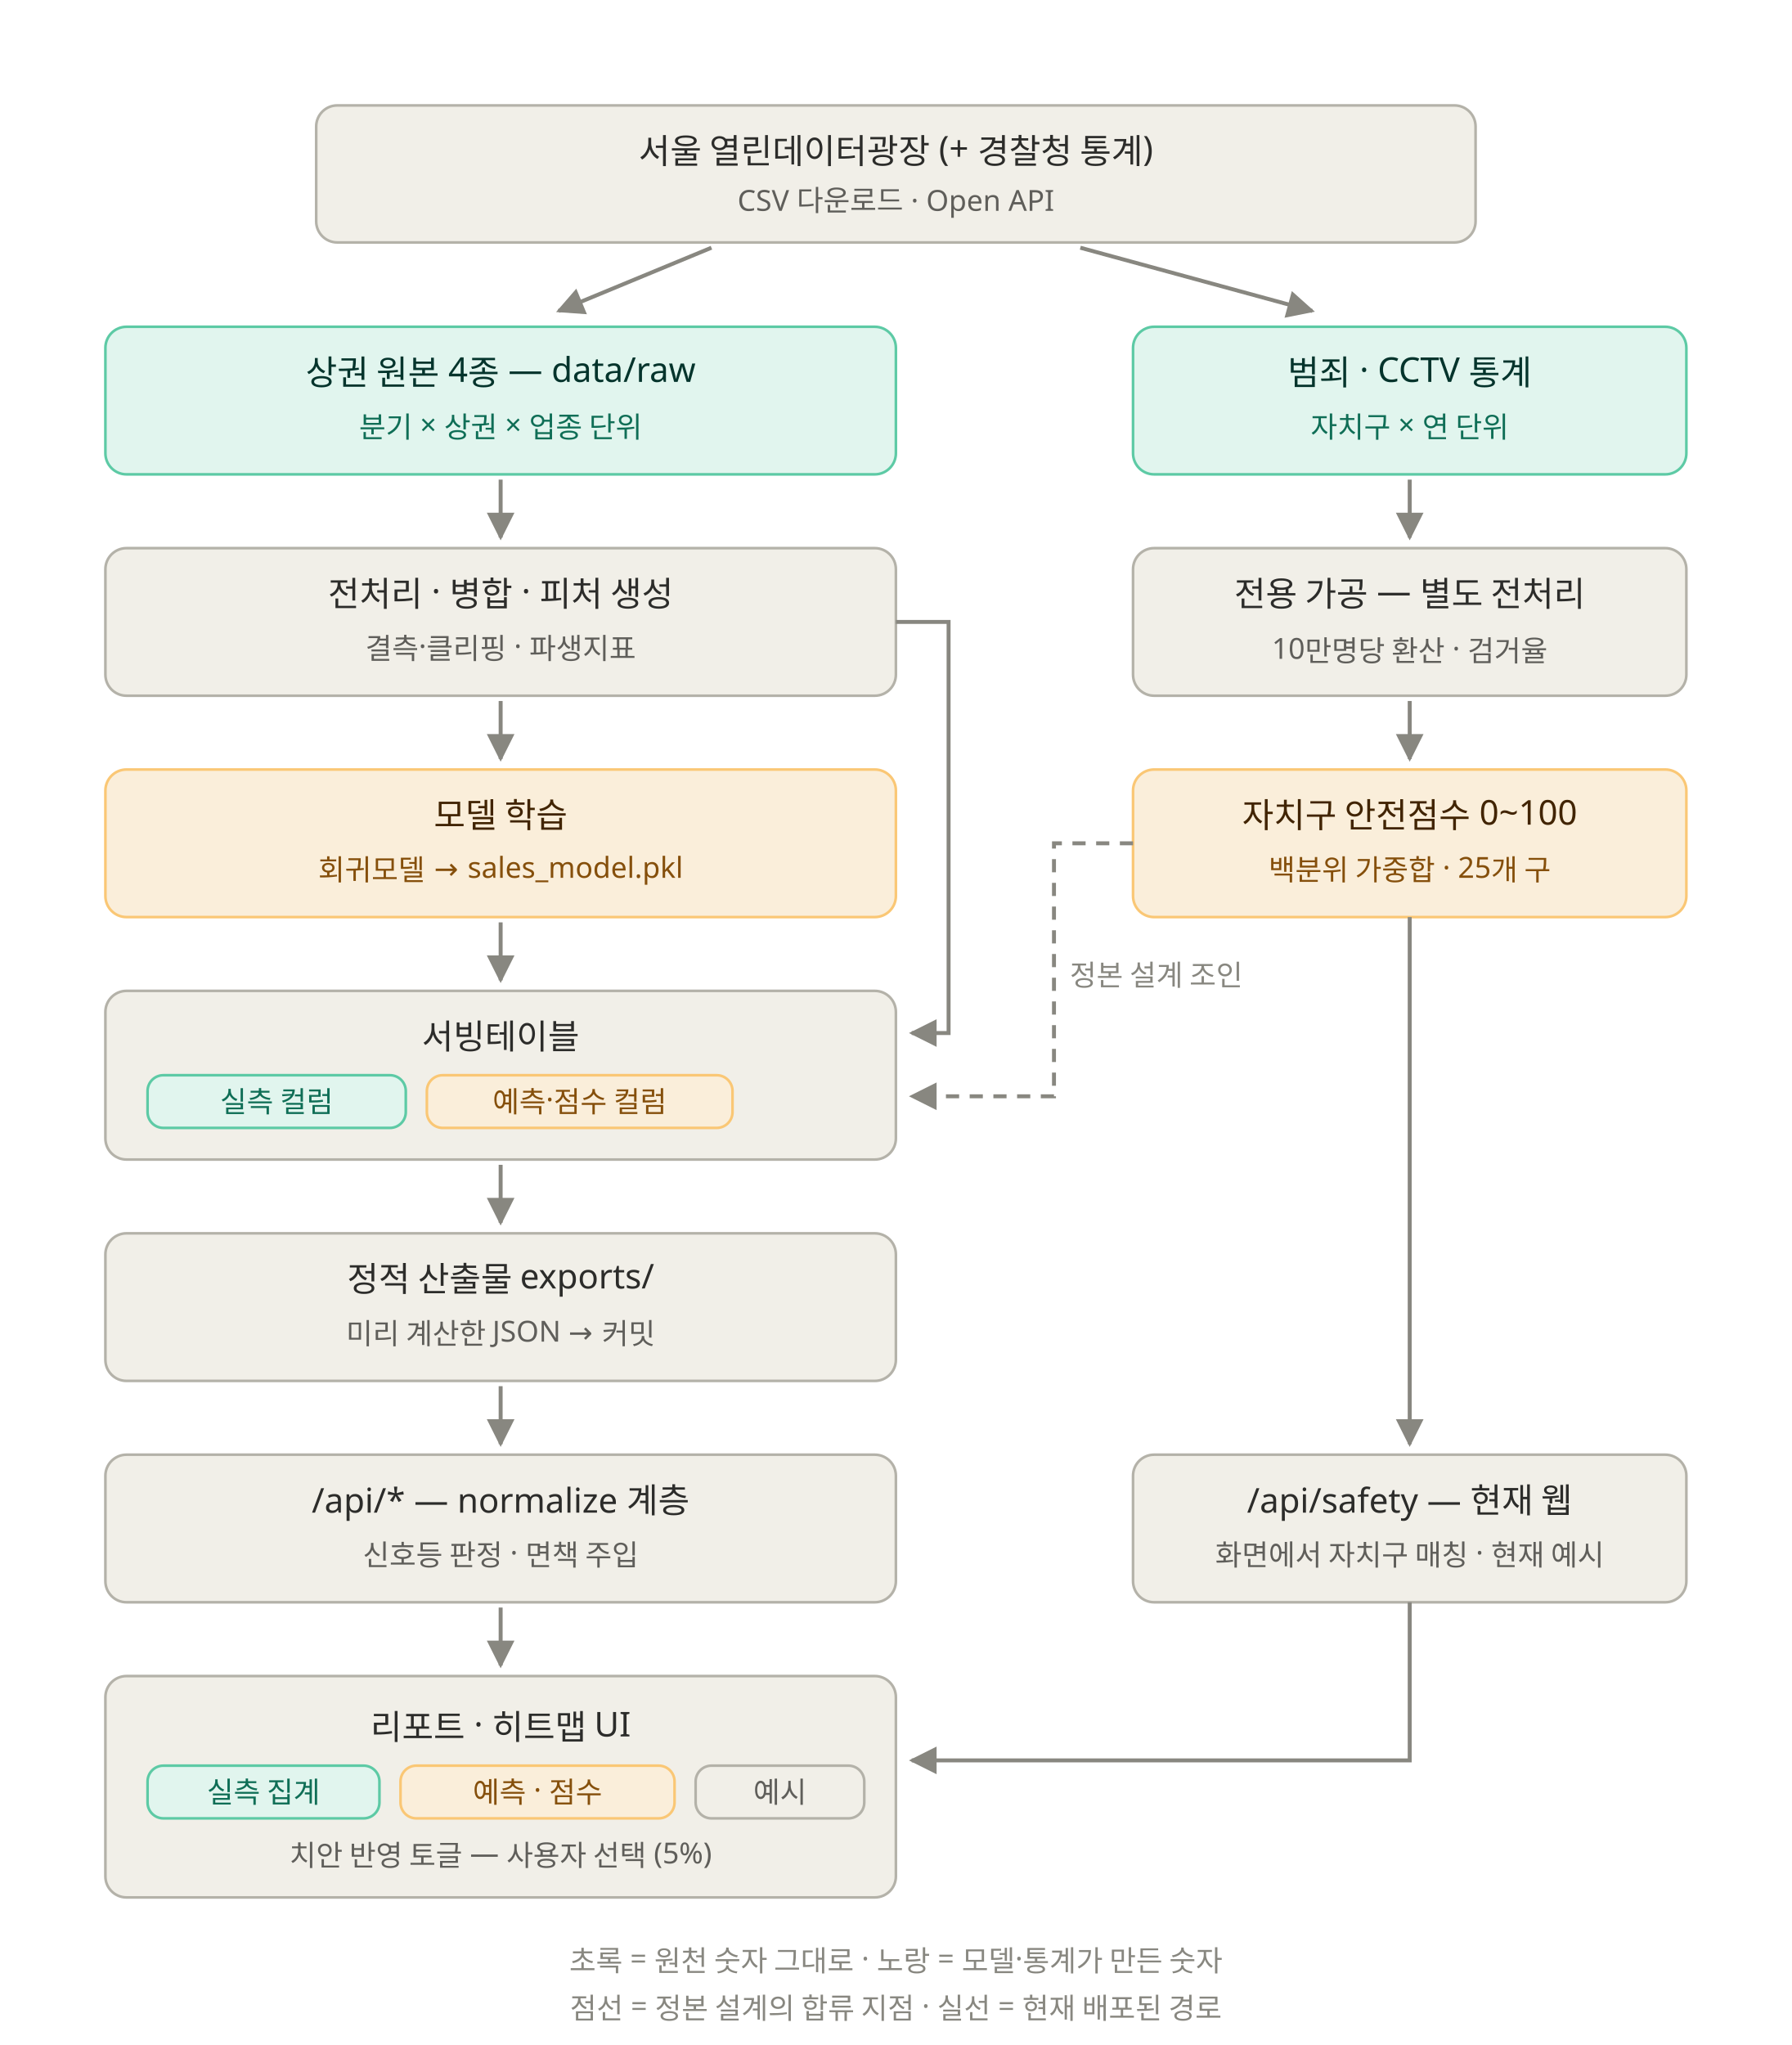
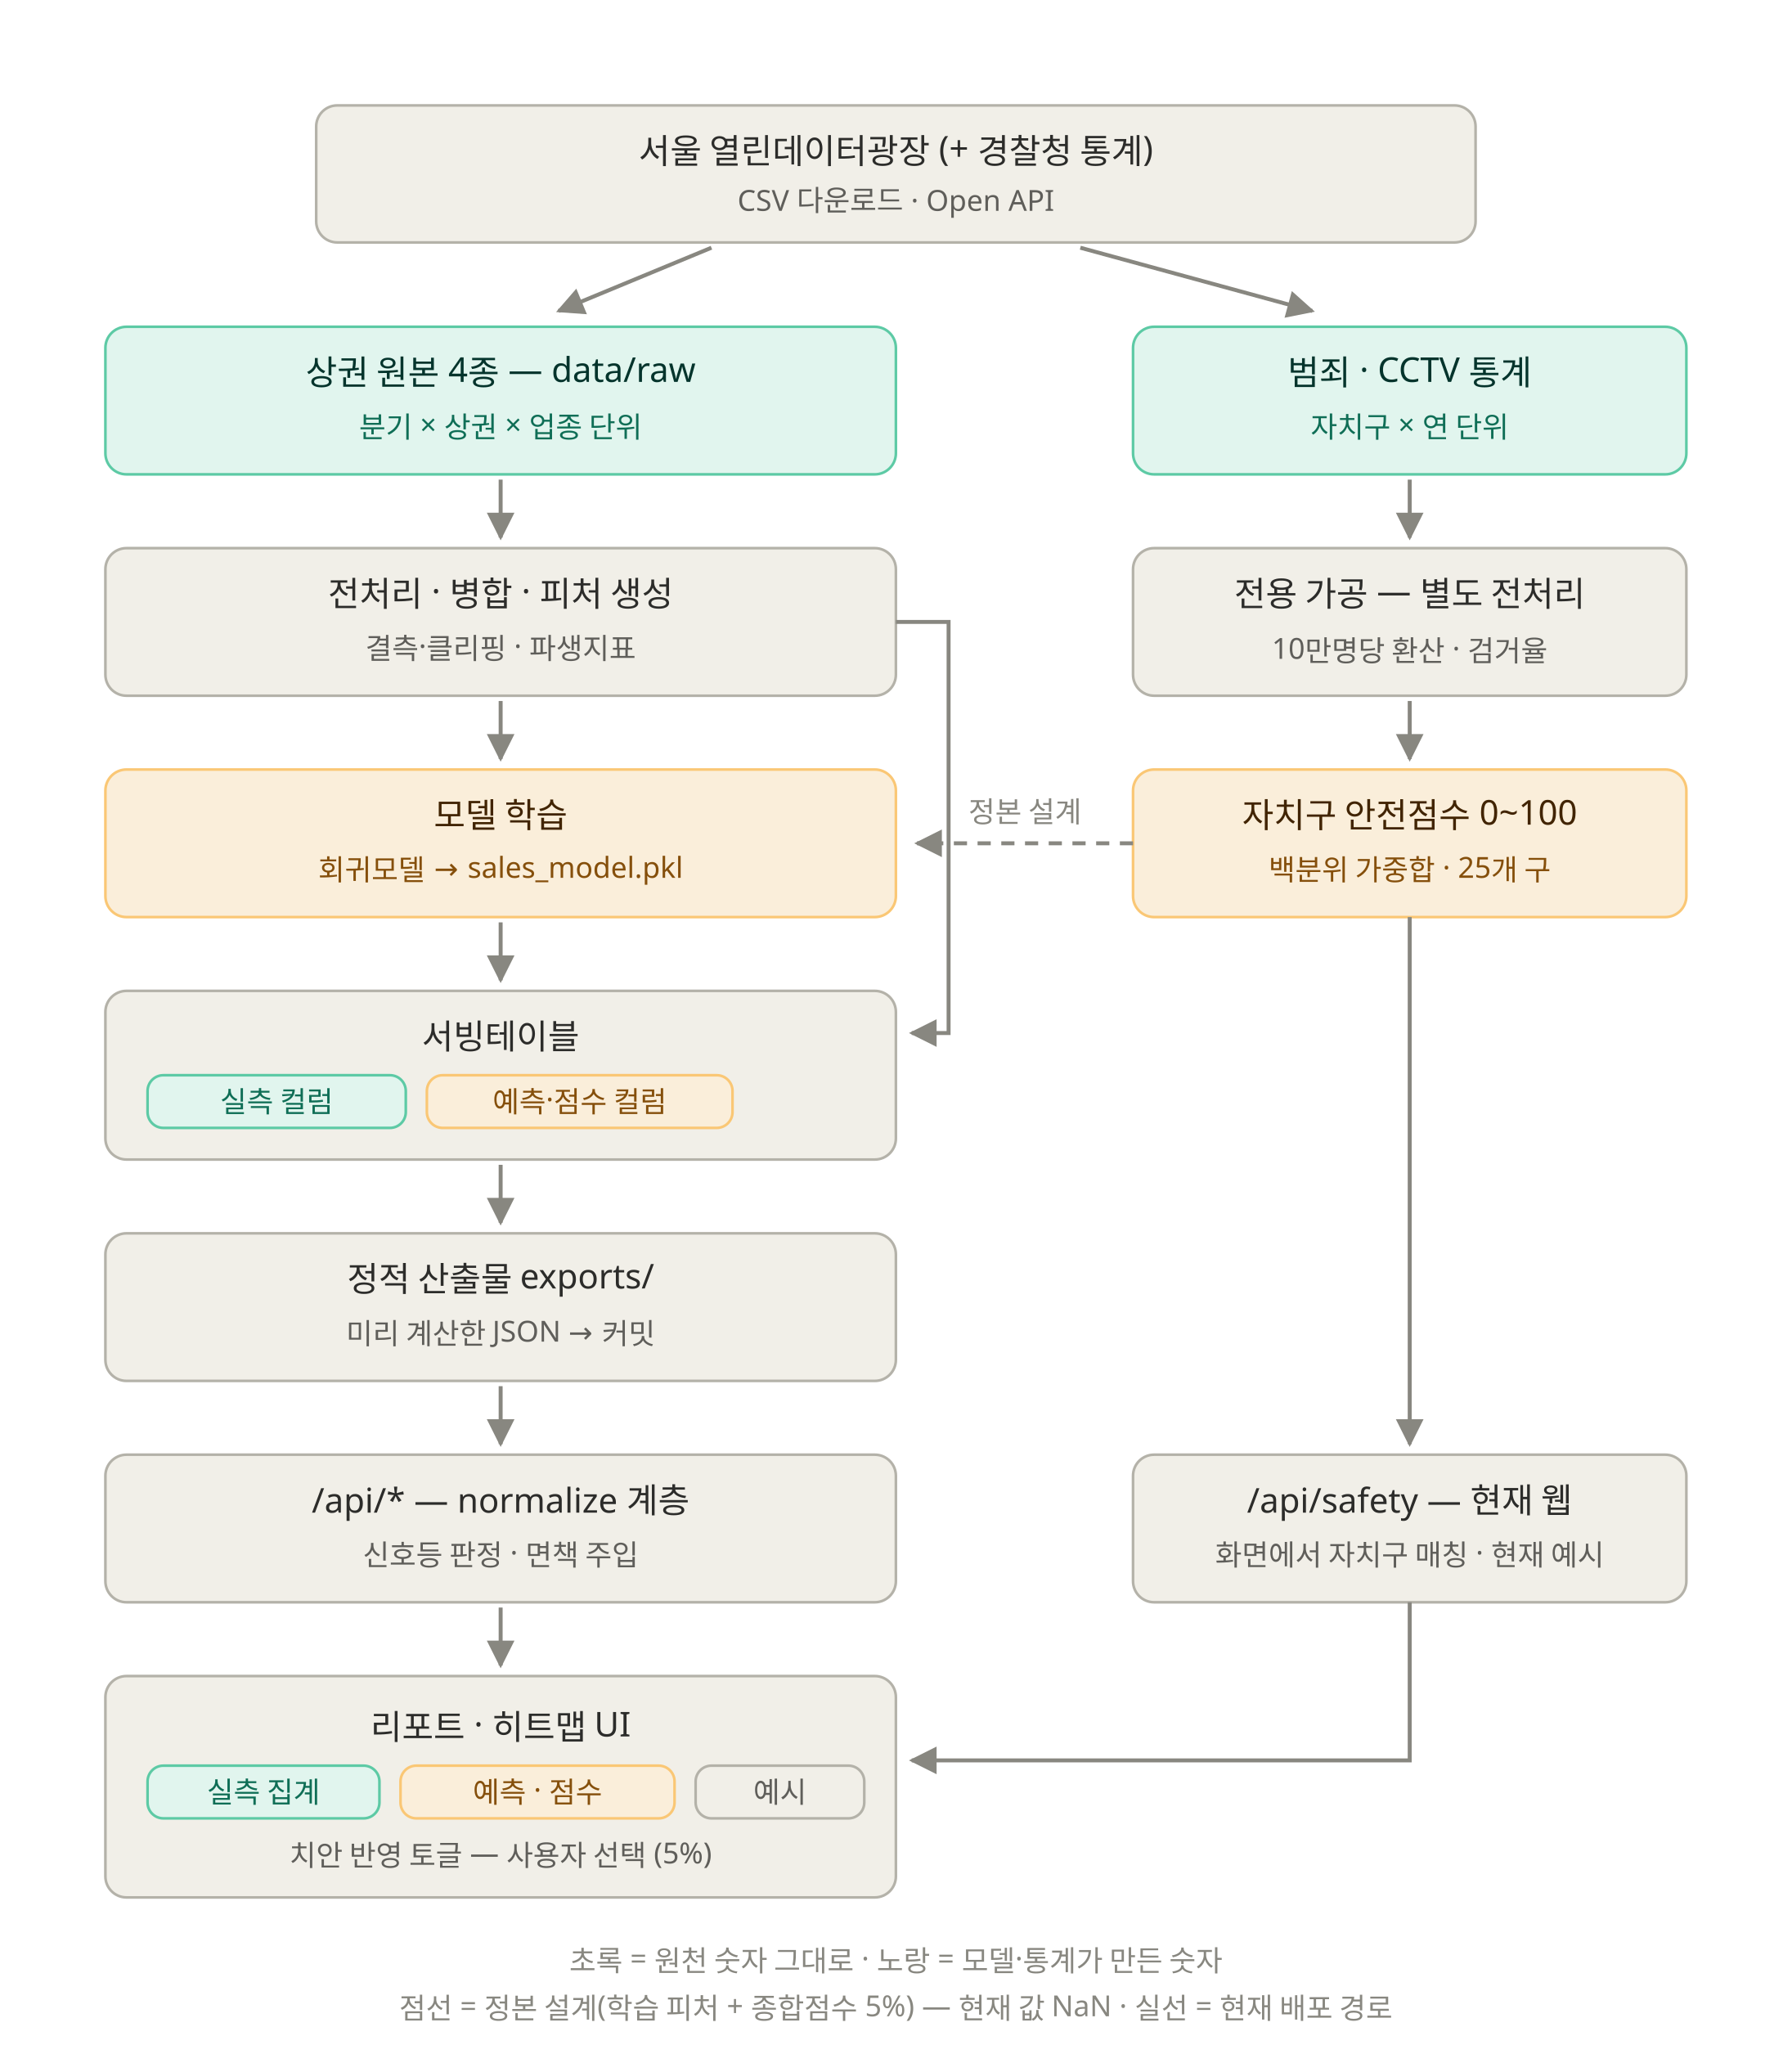
<svg xmlns="http://www.w3.org/2000/svg" width="680" viewBox="0 0 680 776" role="img" font-family="'Pretendard','Malgun Gothic','Apple SD Gothic Neo',system-ui,sans-serif">
  <defs>
    <marker id="ar" viewBox="0 0 10 10" refX="9" refY="5" markerWidth="7" markerHeight="7" orient="auto-start-reverse">
      <path d="M0,0 L10,5 L0,10 z" fill="#888780" />
    </marker>
  </defs>
  <rect x="120" y="40" width="440" height="52" rx="8" fill="#F1EFE8" stroke="#B4B2A9" />
  <text x="340" y="62" text-anchor="middle" font-size="13" font-weight="500" fill="#2C2C2A">서울 열린데이터광장 (+ 경찰청 통계)</text>
  <text x="340" y="80" text-anchor="middle" font-size="11" fill="#5F5E5A">CSV 다운로드 · Open API</text>
  <line x1="270" y1="94" x2="212" y2="118" stroke="#888780" stroke-width="1.5" marker-end="url(#ar)" />
  <line x1="410" y1="94" x2="498" y2="118" stroke="#888780" stroke-width="1.5" marker-end="url(#ar)" />
  <rect x="40" y="124" width="300" height="56" rx="8" fill="#E1F5EE" stroke="#5DCAA5" />
  <text x="190" y="146" text-anchor="middle" font-size="13" font-weight="500" fill="#04342C">상권 원본 4종 — data/raw</text>
  <text x="190" y="166" text-anchor="middle" font-size="11" fill="#0F6E56">분기 × 상권 × 업종 단위</text>
  <line x1="190" y1="182" x2="190" y2="204" stroke="#888780" stroke-width="1.5" marker-end="url(#ar)" />
  <rect x="430" y="124" width="210" height="56" rx="8" fill="#E1F5EE" stroke="#5DCAA5" />
  <text x="535" y="146" text-anchor="middle" font-size="13" font-weight="500" fill="#04342C">범죄 · CCTV 통계</text>
  <text x="535" y="166" text-anchor="middle" font-size="11" fill="#0F6E56">자치구 × 연 단위</text>
  <line x1="535" y1="182" x2="535" y2="204" stroke="#888780" stroke-width="1.5" marker-end="url(#ar)" />
  <rect x="40" y="208" width="300" height="56" rx="8" fill="#F1EFE8" stroke="#B4B2A9" />
  <text x="190" y="230" text-anchor="middle" font-size="13" font-weight="500" fill="#2C2C2A">전처리 · 병합 · 피처 생성</text>
  <text x="190" y="250" text-anchor="middle" font-size="11" fill="#5F5E5A">결측·클리핑 · 파생지표</text>
  <line x1="190" y1="266" x2="190" y2="288" stroke="#888780" stroke-width="1.5" marker-end="url(#ar)" />
  <polyline points="340,236 360,236 360,392 346,392" fill="none" stroke="#888780" stroke-width="1.5" marker-end="url(#ar)" />
  <rect x="430" y="208" width="210" height="56" rx="8" fill="#F1EFE8" stroke="#B4B2A9" />
  <text x="535" y="230" text-anchor="middle" font-size="13" font-weight="500" fill="#2C2C2A">전용 가공 — 별도 전처리</text>
  <text x="535" y="250" text-anchor="middle" font-size="11" fill="#5F5E5A">10만명당 환산 · 검거율</text>
  <line x1="535" y1="266" x2="535" y2="288" stroke="#888780" stroke-width="1.5" marker-end="url(#ar)" />
  <rect x="40" y="292" width="300" height="56" rx="8" fill="#FAEEDA" stroke="#FAC775" />
  <text x="190" y="314" text-anchor="middle" font-size="13" font-weight="500" fill="#412402">모델 학습</text>
  <text x="190" y="334" text-anchor="middle" font-size="11" fill="#854F0B">회귀모델 → sales_model.pkl</text>
  <line x1="190" y1="350" x2="190" y2="372" stroke="#888780" stroke-width="1.5" marker-end="url(#ar)" />
  <rect x="430" y="292" width="210" height="56" rx="8" fill="#FAEEDA" stroke="#FAC775" />
  <text x="535" y="314" text-anchor="middle" font-size="13" font-weight="500" fill="#412402">자치구 안전점수 0~100</text>
  <text x="535" y="334" text-anchor="middle" font-size="11" fill="#854F0B">백분위 가중합 · 25개 구</text>
-   <polyline points="430,320 400,320 400,416 346,416" fill="none" stroke="#888780" stroke-width="1.5" stroke-dasharray="5 4" marker-end="url(#ar)" />
-   <text x="406" y="374" text-anchor="start" font-size="11" fill="#888780">정본 설계 조인</text>
+   <line x1="430" y1="320" x2="348" y2="320" stroke="#888780" stroke-width="1.5" stroke-dasharray="5 4" marker-end="url(#ar)" />
+   <text x="389" y="312" text-anchor="middle" font-size="11" fill="#888780">정본 설계</text>
  <line x1="535" y1="348" x2="535" y2="548" stroke="#888780" stroke-width="1.5" marker-end="url(#ar)" />
  <rect x="40" y="376" width="300" height="64" rx="8" fill="#F1EFE8" stroke="#B4B2A9" />
  <text x="190" y="398" text-anchor="middle" font-size="13" font-weight="500" fill="#2C2C2A">서빙테이블</text>
  <rect x="56" y="408" width="98" height="20" rx="6" fill="#E1F5EE" stroke="#5DCAA5" />
  <text x="105" y="422" text-anchor="middle" font-size="11" fill="#0F6E56">실측 컬럼</text>
  <rect x="162" y="408" width="116" height="20" rx="6" fill="#FAEEDA" stroke="#FAC775" />
  <text x="220" y="422" text-anchor="middle" font-size="11" fill="#854F0B">예측·점수 컬럼</text>
  <line x1="190" y1="442" x2="190" y2="464" stroke="#888780" stroke-width="1.5" marker-end="url(#ar)" />
  <rect x="40" y="468" width="300" height="56" rx="8" fill="#F1EFE8" stroke="#B4B2A9" />
  <text x="190" y="490" text-anchor="middle" font-size="13" font-weight="500" fill="#2C2C2A">정적 산출물 exports/</text>
  <text x="190" y="510" text-anchor="middle" font-size="11" fill="#5F5E5A">미리 계산한 JSON → 커밋</text>
  <line x1="190" y1="526" x2="190" y2="548" stroke="#888780" stroke-width="1.5" marker-end="url(#ar)" />
  <rect x="40" y="552" width="300" height="56" rx="8" fill="#F1EFE8" stroke="#B4B2A9" />
  <text x="190" y="574" text-anchor="middle" font-size="13" font-weight="500" fill="#2C2C2A">/api/* — normalize 계층</text>
  <text x="190" y="594" text-anchor="middle" font-size="11" fill="#5F5E5A">신호등 판정 · 면책 주입</text>
  <line x1="190" y1="610" x2="190" y2="632" stroke="#888780" stroke-width="1.5" marker-end="url(#ar)" />
  <rect x="430" y="552" width="210" height="56" rx="8" fill="#F1EFE8" stroke="#B4B2A9" />
  <text x="535" y="574" text-anchor="middle" font-size="13" font-weight="500" fill="#2C2C2A">/api/safety — 현재 웹</text>
  <text x="535" y="594" text-anchor="middle" font-size="11" fill="#5F5E5A">화면에서 자치구 매칭 · 현재 예시</text>
  <polyline points="535,608 535,668 346,668" fill="none" stroke="#888780" stroke-width="1.5" marker-end="url(#ar)" />
  <rect x="40" y="636" width="300" height="84" rx="8" fill="#F1EFE8" stroke="#B4B2A9" />
  <text x="190" y="660" text-anchor="middle" font-size="13" font-weight="500" fill="#2C2C2A">리포트 · 히트맵 UI</text>
  <rect x="56" y="670" width="88" height="20" rx="6" fill="#E1F5EE" stroke="#5DCAA5" />
  <text x="100" y="684" text-anchor="middle" font-size="11" fill="#0F6E56">실측 집계</text>
  <rect x="152" y="670" width="104" height="20" rx="6" fill="#FAEEDA" stroke="#FAC775" />
  <text x="204" y="684" text-anchor="middle" font-size="11" fill="#854F0B">예측 · 점수</text>
  <rect x="264" y="670" width="64" height="20" rx="6" fill="#F1EFE8" stroke="#B4B2A9" />
  <text x="296" y="684" text-anchor="middle" font-size="11" fill="#5F5E5A">예시</text>
  <text x="190" y="708" text-anchor="middle" font-size="11" fill="#5F5E5A">치안 반영 토글 — 사용자 선택 (5%)</text>
  <text x="340" y="748" text-anchor="middle" font-size="11" fill="#888780">초록 = 원천 숫자 그대로 · 노랑 = 모델·통계가 만든 숫자</text>
-   <text x="340" y="766" text-anchor="middle" font-size="11" fill="#888780">점선 = 정본 설계의 합류 지점 · 실선 = 현재 배포된 경로</text>
+   <text x="340" y="766" text-anchor="middle" font-size="11" fill="#888780">점선 = 정본 설계(학습 피처 + 종합점수 5%) — 현재 값 NaN · 실선 = 현재 배포 경로</text>
</svg>
